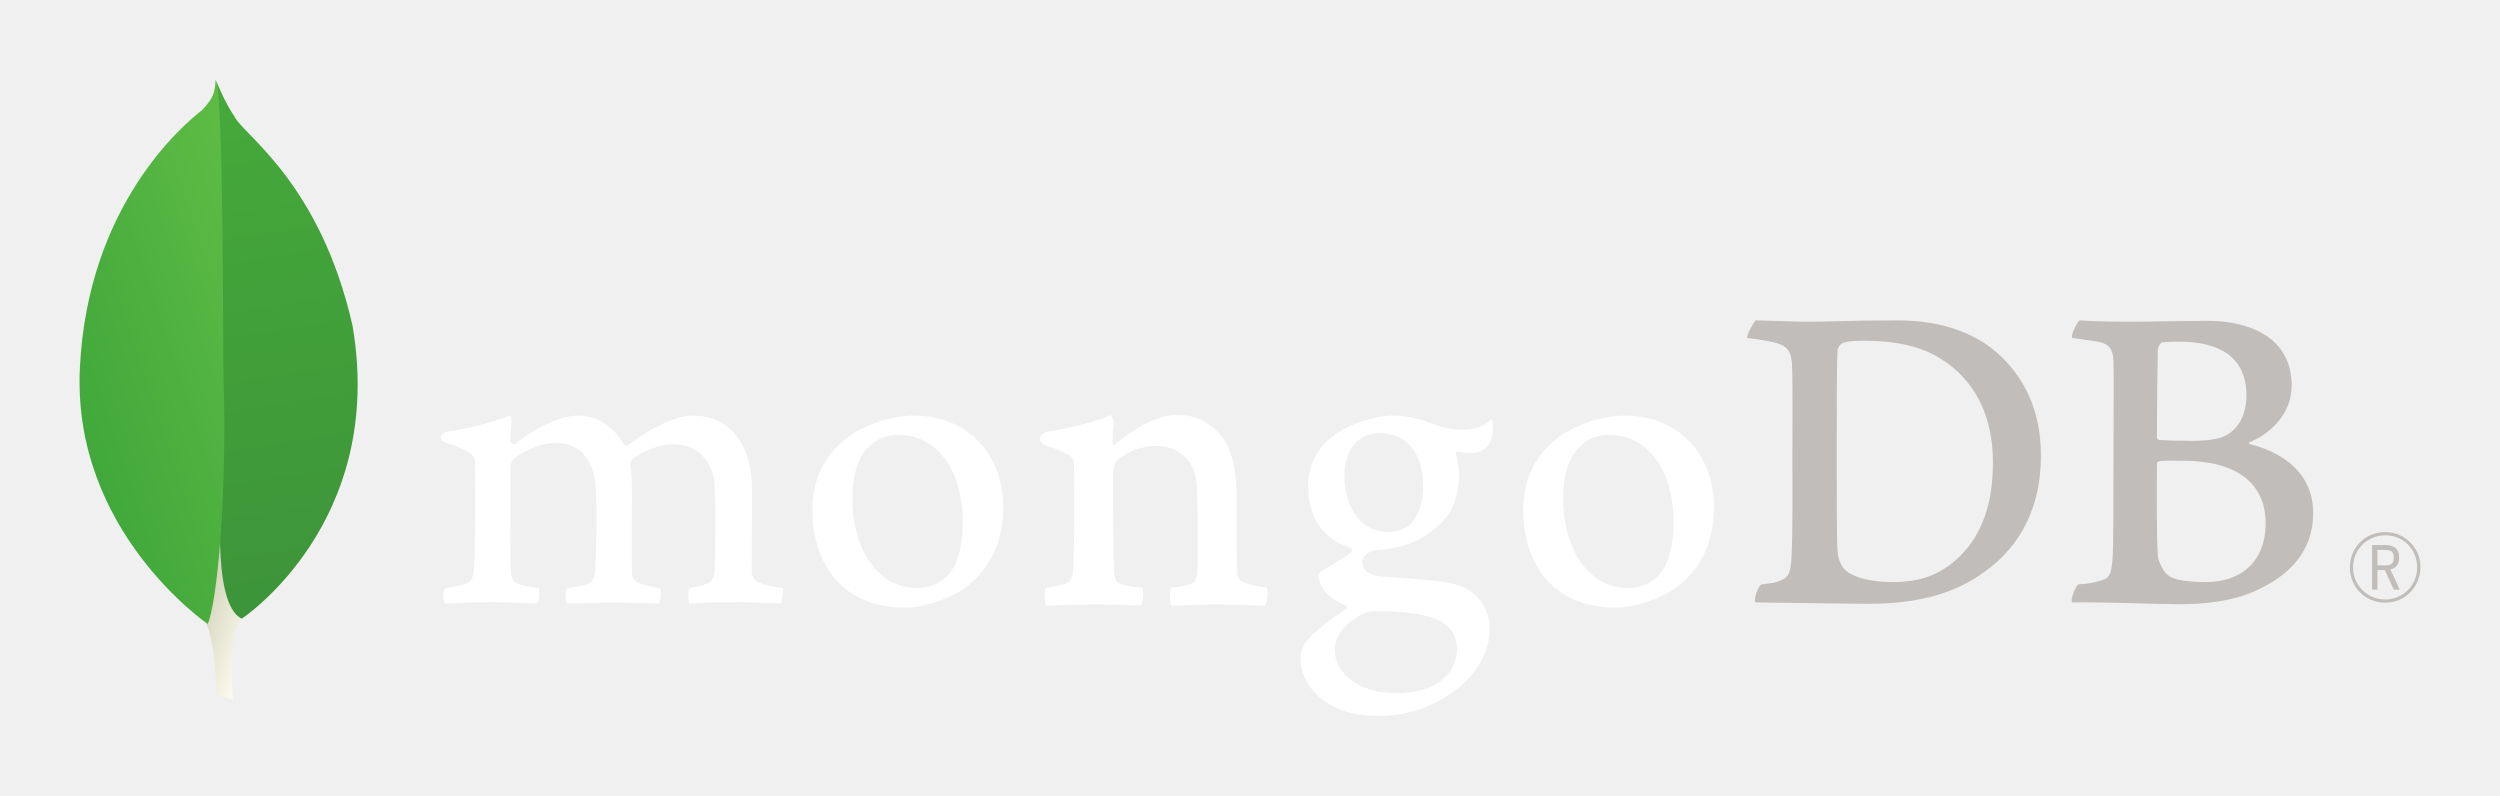
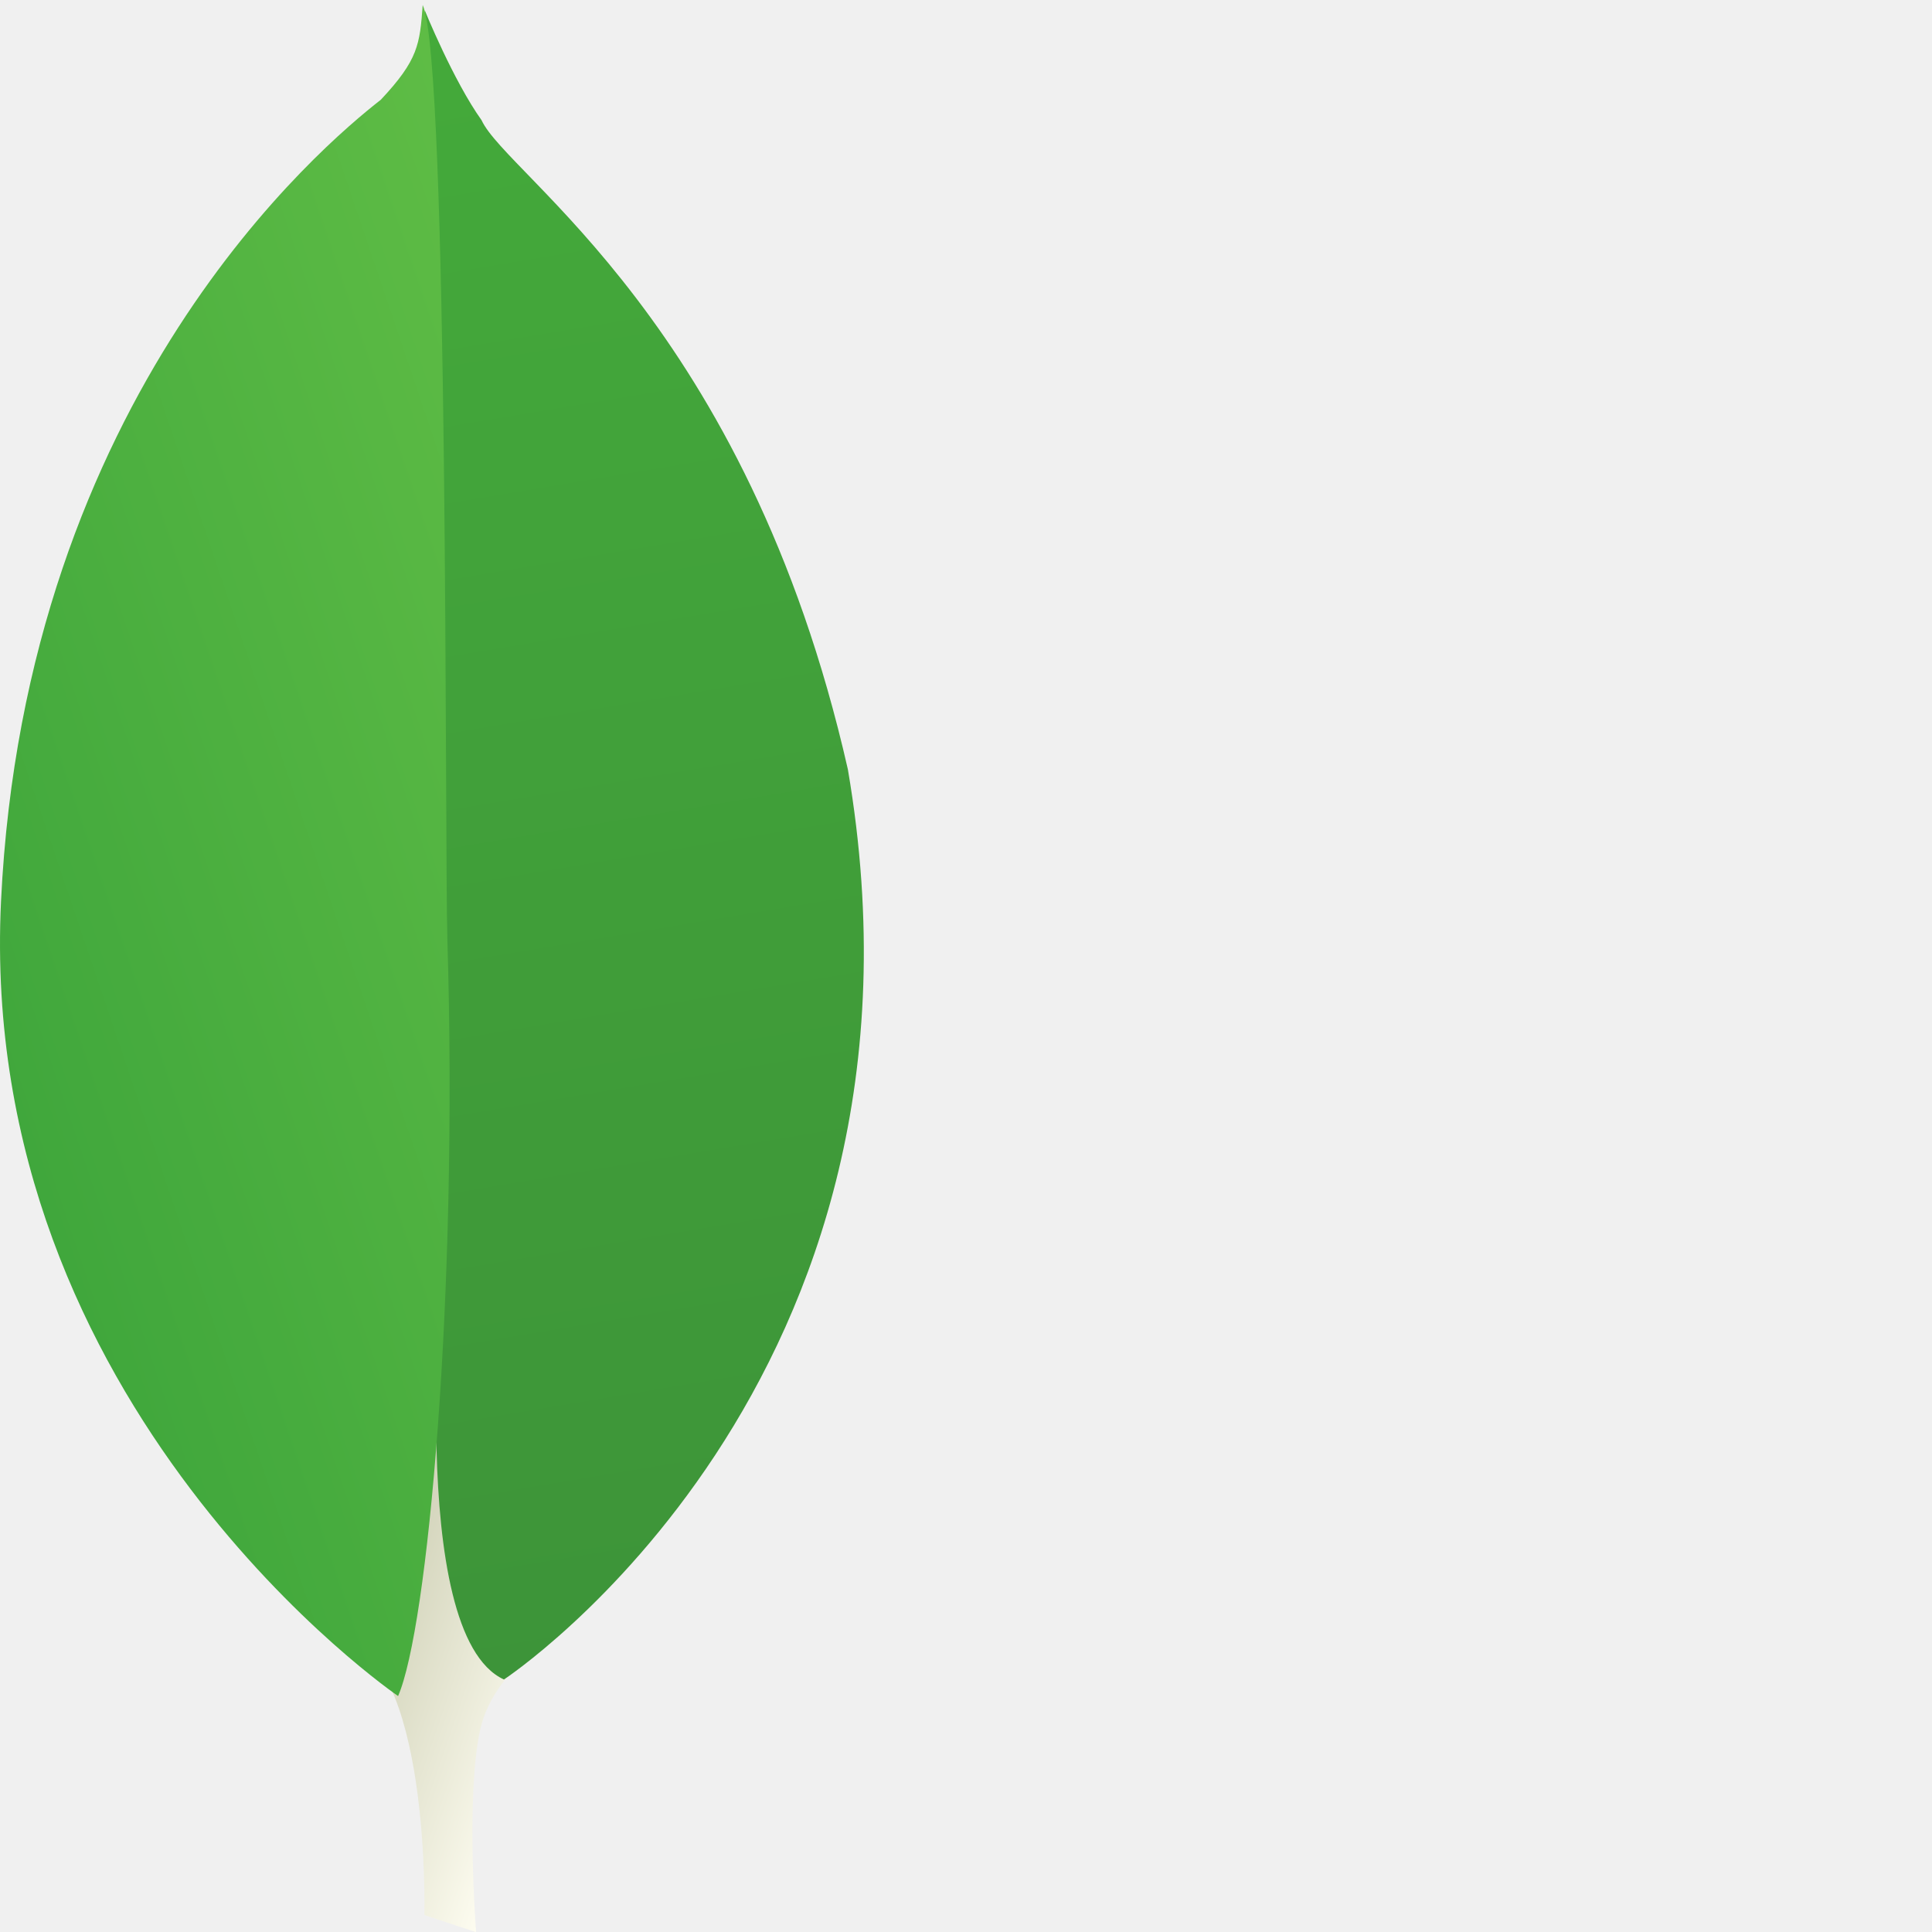
- <svg xmlns="http://www.w3.org/2000/svg" id="svg3355" version="1.1" xml:space="preserve" width="314.286" height="100" viewBox="0 0 314.286 100">
-   <defs id="defs3359">
-     <clipPath clipPathUnits="userSpaceOnUse" id="clipPath3371">
-       <path d="m 325.988,28.68 -29.961,9.922 c 0,0 3.821,151.632 -50.867,162.246 -36.062,41.789 5.551,1784.902 136.559,5.976 0,0 -44.84,-22.515 -53.328,-60.742 -8.485,-38.262 -2.403,-117.402 -2.403,-117.402 z" id="path3373" />
+ <svg xmlns="http://www.w3.org/2000/svg" viewBox="0 0 512 512">
+   <defs>
+     <clipPath id="a">
+       <path d="M274.27 28.512l-29.778 9.86s3.793 150.714-50.558 161.265c-35.844 41.53 5.51 1774.053 135.726 5.937 0 0-44.566-22.38-53.004-60.38-8.433-38.022-2.386-116.682-2.386-116.682z" />
    </clipPath>
-     <linearGradient x1="0" y1="0" x2="1" y2="0" gradientUnits="userSpaceOnUse" gradientTransform="matrix(344.394,-116.194,-104.815,-309.067,127.805,575.998)" spreadMethod="pad" id="linearGradient3375">
-       <stop style="stop-opacity:1;stop-color:#929669" offset="0" id="stop3377" />
-       <stop style="stop-opacity:1;stop-color:#929669" offset="0.231" id="stop3379" />
-       <stop style="stop-opacity:1;stop-color:#fdfcf1" offset="1" id="stop3381" />
+     <linearGradient id="b" x2="1" gradientUnits="userSpaceOnUse" gradientTransform="matrix(342.3 -115.5 -104.18 -307.2 77.29 572.51)">
+       <stop offset="0" stop-color="#929669" />
+       <stop offset=".231" stop-color="#929669" />
+       <stop offset="1" stop-color="#fdfcf0" />
    </linearGradient>
-     <clipPath clipPathUnits="userSpaceOnUse" id="clipPath3389">
-       <path d="m 342.141,175.109 c 0,0 260.343,171.469 199.351,527.575 -58.742,258.718 -197.418,343.766 -212.32,376.236 -16.406,22.98 -32.93,63.71 -32.93,63.71 l 11.074,-720.86 c 0,0 -22.906,-220.11 34.825,-246.661 z" id="path3391" />
+     <clipPath id="c">
+       <path d="M290.324 174.05S549.086 344.478 488.46 698.423C430.08 955.566 292.247 1040.1 277.435 1072.38c-16.305 22.83-32.727 63.31-32.727 63.31l11.004-716.475S232.94 200.44 290.325 174.05z" />
    </clipPath>
-     <linearGradient x1="0" y1="0" x2="1" y2="0" gradientUnits="userSpaceOnUse" gradientTransform="matrix(241.166,-936.211,-1007.33,-161.502,253.975,1135.85)" spreadMethod="pad" id="linearGradient3393">
-       <stop style="stop-opacity:1;stop-color:#45aa3a" offset="0" id="stop3395" />
-       <stop style="stop-opacity:1;stop-color:#3d9439" offset="1" id="stop3397" />
+     <linearGradient id="d" x2="1" gradientUnits="userSpaceOnUse" gradientTransform="matrix(239.7 -930.52 -1001.2 -160.52 202.69 1128.96)">
+       <stop offset="0" stop-color="#44aa3a" />
+       <stop offset="1" stop-color="#3d9439" />
    </linearGradient>
-     <clipPath clipPathUnits="userSpaceOnUse" id="clipPath3405">
-       <path d="m 280.785,165.527 c 0,0 -244.211,166.598 -230.16,460.543 14.055,293.95 186.539,438.48 220.133,464.7 21.715,23.16 22.613,32.08 24.293,54.91 15.226,-32.69 12.695,-488.418 14.308,-541.684 6.258,-207.351 -11.484,-399.328 -28.574,-438.469 z" id="path3407" />
+     <clipPath id="e">
+       <path d="M229.34 164.527S-13.387 330.113.582 622.273c13.965 292.165 185.402 435.817 218.793 461.877 21.586 23.01 22.477 31.88 24.145 54.58 15.132-32.5 12.62-485.457 14.222-538.398 6.223-206.094-11.414-396.902-28.402-435.805z" />
    </clipPath>
-     <linearGradient x1="0" y1="0" x2="1" y2="0" gradientUnits="userSpaceOnUse" gradientTransform="matrix(422.094,95.9041,131.897,-394.109,24.9593,595.858)" spreadMethod="pad" id="linearGradient3409">
-       <stop style="stop-opacity:1;stop-color:#41a83b" offset="0" id="stop3411" />
-       <stop style="stop-opacity:1;stop-color:#5ebc44" offset="1" id="stop3413" />
+     <linearGradient id="f" x2="1" gradientUnits="userSpaceOnUse" gradientTransform="matrix(419.53 95.32 131.1 -391.7 -24.93 592.25)">
+       <stop offset="0" stop-color="#40a73c" />
+       <stop offset="1" stop-color="#5ebc45" />
    </linearGradient>
  </defs>
-   <g id="g3363" transform="matrix(1.25,0,0,-1.25,3.744859,90)">
-     <g id="g3365" transform="matrix(0.05586202,0,0,0.05586202,2.208714,0)">
-       <g id="g3367">
-         <g id="g3369" clip-path="url(#clipPath3371)">
-           <path d="m 325.988,28.68 -29.961,9.922 c 0,0 3.821,151.632 -50.867,162.246 -36.062,41.789 5.551,1784.902 136.559,5.976 0,0 -44.84,-22.515 -53.328,-60.742 -8.485,-38.262 -2.403,-117.402 -2.403,-117.402" style="fill:url(#linearGradient3375);fill-opacity:1;fill-rule:nonzero;stroke:none" id="path3383" />
-         </g>
-       </g>
-       <g id="g3385">
-         <g id="g3387" clip-path="url(#clipPath3389)">
-           <path d="m 342.141,175.109 c 0,0 260.343,171.469 199.351,527.575 -58.742,258.718 -197.418,343.766 -212.32,376.236 -16.406,22.98 -32.93,63.71 -32.93,63.71 l 11.074,-720.86 c 0,0 -22.906,-220.11 34.825,-246.661" style="fill:url(#linearGradient3393);fill-opacity:1;fill-rule:nonzero;stroke:none" id="path3399" />
-         </g>
-       </g>
-       <g id="g3401">
-         <g id="g3403" clip-path="url(#clipPath3405)">
-           <path d="m 280.785,165.527 c 0,0 -244.211,166.598 -230.16,460.543 14.055,293.95 186.539,438.48 220.133,464.7 21.715,23.16 22.613,32.08 24.293,54.91 15.226,-32.69 12.695,-488.418 14.308,-541.684 6.258,-207.351 -11.484,-399.328 -28.574,-438.469" style="fill:url(#linearGradient3409);fill-opacity:1;fill-rule:nonzero;stroke:none" id="path3415" />
-         </g>
-       </g>
-       <path d="m 3231.65,260.41 c 17.27,-13.812 51.81,-19.5 82.26,-19.5 39.48,0 78.14,7.324 115.97,41.426 38.66,34.945 64.98,88.551 64.98,173.848 0,82.043 -31.26,148.656 -95.4,187.648 -36.21,22.742 -83.08,31.676 -136.55,31.676 -15.63,0 -31.26,-0.809 -40.31,-4.867 -2.47,-1.629 -7.4,-8.129 -7.4,-11.383 -1.65,-14.617 -1.65,-125.906 -1.65,-191.699 0,-67.422 0,-161.653 1.65,-173.036 0.83,-9.742 5.75,-26.8 16.45,-34.113 z m -164.18,451.656 c 13.98,0 67.12,-2.437 91.81,-2.437 46.05,0 78.13,2.437 164.48,2.437 72.4,0 133.27,-19.5 176.86,-56.859 52.65,-45.496 80.61,-108.855 80.61,-186.023 0,-109.668 -50.17,-173.028 -100.34,-208.774 -50.18,-37.363 -115.17,-58.484 -208.11,-58.484 -49.36,0 -134.09,1.625 -204.83,2.426 h -0.97 c -3.28,6.507 6.07,31.839 11.85,32.5 19.12,2.164 24.3,2.898 33.18,6.554 14.93,6.141 18.46,13.754 20.12,40.563 2.46,50.359 1.64,110.469 1.64,178.715 0,48.734 0.82,143.777 -0.83,173.836 -2.47,25.179 -13.14,31.675 -34.54,36.554 -10.69,2.434 -25.5,4.875 -46.06,7.313 -1.64,4.871 11.02,26.808 15.13,31.679" style="fill:#c0bdba;fill-opacity:1;fill-rule:nonzero;stroke:none" id="path3417" />
-       <path d="m 3799.06,672.258 c -3.28,-0.813 -7.41,-8.938 -7.41,-13 -0.81,-29.235 -1.63,-105.594 -1.63,-158.391 0,-1.625 2.46,-4.062 4.11,-4.062 10.7,-0.825 37,-1.633 59.21,-1.633 31.26,0 49.37,4.07 59.23,8.945 26.33,12.988 38.66,41.422 38.66,72.289 0,70.672 -49.35,97.481 -122.55,97.481 -4.94,0 -18.93,0 -29.62,-1.629 z m 186.72,-324.93 c 0,71.485 -52.64,112.094 -148.89,112.094 -4.1,0 -34.55,0.824 -41.94,-0.813 -2.47,-0.8 -4.93,-2.425 -4.93,-4.05 0,-51.184 -0.83,-133.227 1.63,-165.715 1.65,-13.813 11.53,-33.309 23.86,-38.996 13.17,-7.313 42.77,-8.938 63.33,-8.938 56.76,0 106.94,31.684 106.94,106.418 z M 3650.5,712.066 c 7.41,0 29.3,-2.437 85.23,-2.437 52.64,0 95.4,1.621 146.4,1.621 63.34,0 150.53,-22.742 150.53,-116.977 0,-46.296 -32.9,-83.668 -75.67,-101.539 -2.47,-0.816 -2.47,-2.437 0,-3.25 60.87,-15.429 114.33,-52.8 114.33,-124.285 0,-69.855 -43.59,-113.726 -106.92,-141.347 -38.67,-17.051 -86.37,-22.739 -134.91,-22.739 -37.01,0 -136.2,4.063 -191.32,3.239 -5.76,2.449 5.28,28.445 10.2,32.5 13.17,0.808 23.33,1.757 37.31,5.82 19.73,4.875 22.07,11.238 24.54,40.484 1.66,25.176 1.66,115.344 1.66,179.528 0,87.73 0.81,147.027 0,176.269 -0.83,22.746 -9.06,30.059 -24.69,34.121 -12.33,2.434 -32.89,4.875 -49.34,7.313 -4.12,4.062 8.54,28.429 12.65,31.679" style="fill:#c0bdba;fill-opacity:1;fill-rule:nonzero;stroke:none" id="path3419" />
-       <path d="m 707.863,202.281 c -1.371,2.188 -2.82,8.649 -2.515,16.422 0.226,5.91 1.398,9.664 2.507,10.949 15.512,2.446 22.856,4.102 31.575,6.43 14.543,3.609 20.023,11.465 20.879,30.063 2.386,43.812 2.527,125.964 1.652,183.742 l 0.012,1.703 c 0.07,6.195 0.164,14.668 -7.621,20.648 -11.407,7.512 -25.629,13.731 -43.629,19.129 -6.883,2.039 -10.692,5.66 -10.489,9.895 0.215,4.07 4.536,9.246 13.516,10.976 23.816,2.457 86.27,17.321 110.773,28.629 1.45,-1.762 3.739,-5.582 3.297,-11.676 -0.183,-2.562 -0.41,-5.242 -0.632,-8.015 -0.7,-8.164 -1.481,-17.418 -1.481,-26.649 0,-2.714 2.945,-5.289 6.07,-5.289 1.59,0 3.059,0.621 4.254,1.801 46.703,36.547 88.473,49.598 109.977,49.598 35.336,0 62.832,-16.871 84.082,-51.543 1.25,-1.836 2.92,-2.805 4.79,-2.805 1.78,0 3.47,0.918 4.46,2.391 42.94,32.535 85.5,51.957 113.95,51.957 67.34,0 107.56,-50.352 107.56,-134.66 0,-24.227 -0.24,-54.934 -0.46,-83.602 -0.2,-25.148 -0.38,-48.727 -0.38,-65.043 0,-3.953 5.29,-14.922 13.28,-17.117 9.84,-4.789 24.07,-7.238 42.03,-10.332 l 0.7,-0.113 c 1.36,-4.829 -1.5,-23.629 -4.23,-27.477 -4.46,0.035 -10.64,0.355 -18.33,0.742 -13.98,0.719 -33.14,1.684 -55.45,1.684 -44.74,0 -68.12,-0.879 -90.45,-2.321 -1.68,5.579 -2.27,23.571 -0.22,27.321 13.02,2.437 19.47,4.082 27.28,6.394 14.24,4.692 18.35,11.141 19.18,30.032 0.32,13.441 2.91,131.679 -1.68,159.753 -4.22,29.094 -26.17,63.149 -74.19,63.149 -17.81,0 -46.59,-7.399 -74.02,-28.176 -1.7,-1.652 -2.68,-4.863 -2.68,-6.973 l 0.05,-0.539 c 3.23,-15.156 3.23,-32.828 3.23,-59.57 0,-15.242 -0.1,-31.414 -0.19,-47.469 -0.18,-32.593 -0.36,-63.379 0.19,-86.629 0,-15.851 9.6,-19.632 17.31,-22.687 4.19,-0.93 7.52,-1.734 10.85,-2.527 6.47,-1.555 13.16,-3.161 23.06,-4.747 1.35,-3.125 1.48,-12.457 -0.38,-20.437 -1.04,-4.41 -2.24,-6.355 -2.86,-6.984 -24.89,0.851 -50.42,1.597 -87.25,1.597 -11.166,0 -29.4,-0.484 -45.482,-0.91 -13.035,-0.348 -25.383,-0.687 -32.399,-0.715 -1.015,1.606 -2.437,6.75 -2.437,14.16 0,6.887 1.266,11.743 2.566,13.239 3.457,0.64 6.75,1.222 9.891,1.781 8.641,1.539 16.101,2.852 23.262,4.613 12.191,3.711 16.765,10.485 17.656,25.969 2.379,36.152 4.238,140.289 -0.883,166.371 -8.715,41.848 -32.57,63.059 -70.883,63.059 -22.465,0 -50.816,-10.793 -74,-28.153 -3.886,-2.863 -6.824,-10.07 -6.824,-16.722 0,-12.399 -0.039,-27.168 -0.09,-43 -0.156,-52.305 -0.34,-117.407 0.934,-145.578 0.781,-8.657 3.797,-18.965 20.144,-22.77 3.563,-0.996 9.743,-2.031 16.903,-3.207 4.121,-0.688 8.629,-1.434 13.257,-2.266 1.668,-4.476 0.649,-22.031 -2.203,-27.496 -7.148,0.047 -15.941,0.453 -26.031,0.899 -15.41,0.675 -34.578,1.539 -56.426,1.539 -25.707,0 -43.609,-0.864 -57.984,-1.539 -9.641,-0.453 -18.004,-0.86 -26.348,-0.899 v 0" style="fill:#ffffff;fill-opacity:1;fill-rule:nonzero;stroke:none" id="path3421" />
-       <path d="m 1523.89,506.098 c -14.98,0 -28.95,-3.918 -39.35,-11.035 -28.57,-17.352 -43.1,-51.997 -43.1,-102.887 0,-95.305 47.77,-161.856 116.16,-161.856 20.18,0 36.63,5.793 50.3,17.719 21.02,17.129 32.16,52.109 32.16,101.09 0,93.891 -46.69,156.969 -116.17,156.969 z m 13.17,-311.129 c -123.58,0 -167.61,90.547 -167.61,175.269 0,59.184 24.22,105.461 72.04,137.532 33.98,20.863 74.54,32.867 111.19,32.867 94.31,0 160.19,-67.735 160.19,-164.719 0,-65.941 -26.33,-117.984 -76.12,-150.512 -23.87,-14.633 -65.31,-30.437 -99.69,-30.437 v 0" style="fill:#ffffff;fill-opacity:1;fill-rule:nonzero;stroke:none" id="path3423" />
-       <path d="m 2803.61,506.098 c -14.99,0 -28.98,-3.918 -39.37,-11.035 -28.54,-17.352 -43.09,-51.985 -43.09,-102.887 0,-95.305 47.77,-161.856 116.17,-161.856 20.19,0 36.63,5.793 50.3,17.727 21.02,17.121 32.16,52.094 32.16,101.07 0,93.891 -46.68,156.981 -116.17,156.981 z m 13.16,-311.129 c -123.59,0 -167.62,90.539 -167.62,175.261 0,59.2 24.25,105.481 72.06,137.551 33.98,20.86 74.54,32.856 111.19,32.856 94.31,0 160.19,-67.742 160.19,-164.711 0,-65.961 -26.33,-118.004 -76.12,-150.508 -23.88,-14.645 -65.3,-30.449 -99.7,-30.449 v 0" style="fill:#ffffff;fill-opacity:1;fill-rule:nonzero;stroke:none" id="path3425" />
-       <path d="m 2390.07,509.336 c -38.1,0 -62.72,-30.051 -62.72,-76.551 0,-46.933 21.17,-101.734 80.82,-101.734 10.25,0 28.82,4.547 38.01,14.679 13.86,12.719 22.91,38.997 22.91,66.754 0,60.653 -29.55,96.852 -79.02,96.852 z m -4.93,-320.856 c -14.31,0 -24.72,-4.16 -30.94,-7.648 -30.15,-19.309 -44.13,-38.594 -44.13,-60.793 0,-20.937 8.14,-37.57 25.62,-52.359 21.18,-17.918 49.72,-26.629 87.28,-26.629 73.86,0 106.98,39.668 106.98,78.988 0,27.359 -13.75,45.711 -42.03,56.078 -21.8,7.961 -58.21,12.363 -102.78,12.363 z M 2390.07,0 c -44.37,0 -76.33,9.352 -103.65,30.34 -26.56,20.48 -38.46,50.852 -38.46,71.84 0,6.039 1.43,21.64 14.56,36.539 7.73,8.769 25.64,25.195 66.99,53.609 1.27,0.477 2.16,1.731 2.16,3.25 0,1.695 -1.1,3.067 -2.6,3.387 -34.09,13.035 -44.37,34.43 -47.47,46.035 -0.04,0.418 -0.19,1.086 -0.34,1.793 -0.98,4.551 -1.89,8.855 4.27,13.277 4.77,3.403 12.44,7.938 20.56,12.727 11.98,7.07 25.56,15.078 33.08,21.519 1.19,1.161 1.68,2.864 1.39,4.567 -0.28,1.722 -1.28,3.133 -2.76,3.859 -50.45,16.934 -75.85,54.363 -75.85,111.367 0,36.801 16.99,70.063 46.61,91.274 20.28,16.015 71.21,35.269 104.21,35.269 l 1.92,-0.015 c 33.94,-0.805 53.08,-7.903 79.56,-17.703 14.37,-5.317 27.99,-7.473 47.02,-7.473 28.1,0 40.37,8.894 50.9,19.109 0.61,-1.265 2.04,-5.281 2.68,-14.527 0.67,-9.43 -1.91,-23.406 -9.12,-33.375 -5.75,-7.949 -19.06,-13.715 -31.64,-13.715 -1.26,0 -2.49,0.059 -3.69,0.184 -12.94,1.265 -19.02,3.152 -19.08,3.179 l -3.17,-1.101 c -1,-1.461 -0.35,-3.082 0.47,-5.137 0.2,-0.492 0.4,-0.957 0.47,-1.265 1.66,-6.579 4.59,-25.774 4.59,-31.153 0,-59.781 -23.62,-85.855 -49.14,-105.133 -24.34,-18.355 -52.81,-29.39 -84.89,-32.773 h -0.03 c -0.65,0 -3.69,-0.274 -9.82,-0.813 -3.95,-0.359 -8.87,-0.804 -9.6,-0.804 l -0.72,-0.098 c -5.57,-1.574 -20.04,-8.441 -20.04,-21.226 0,-10.641 6.56,-23.825 37.83,-26.18 6.34,-0.477 13.15,-0.949 20.25,-1.434 41.29,-2.875 92.85,-6.453 117.11,-14.672 33.38,-12.148 54.15,-42.011 54.15,-77.933 0,-53.653 -38.18,-104.082 -102.14,-134.914 C 2455.62,7.102 2424.13,0 2390.07,0 v 0" style="fill:#ffffff;fill-opacity:1;fill-rule:nonzero;stroke:none" id="path3427" />
-       <path d="m 2187.16,230.891 c -18.09,2.433 -31.26,4.875 -46.88,12.183 -2.47,1.625 -5.77,8.938 -5.77,11.375 -1.64,25.184 -1.64,98.293 -1.64,146.215 0,38.996 -6.58,73.109 -23.03,97.492 -19.74,27.614 -47.7,43.86 -83.9,43.86 -32.07,0 -74.85,-21.934 -110.21,-51.996 -0.82,-0.809 -6.26,-5.957 -6.14,2.043 0.13,7.988 1.36,24.246 2.1,34.488 0.75,10.234 -5.38,15.058 -5.38,15.058 -23.04,-11.371 -87.9,-26.769 -111.85,-29.246 -17.51,-3.367 -21.92,-20.179 -3.28,-25.984 v -0.004 c 0,-0.031 0.18,-0.059 0.28,-0.09 19.51,-5.863 32.65,-12.129 42.47,-18.594 7.4,-5.687 6.57,-13.812 6.57,-20.312 0.82,-54.422 0.82,-138.102 -1.65,-183.586 -0.82,-17.875 -5.76,-24.363 -18.92,-27.625 l 1.21,0.406 c -9.88,-2.426 -18.1,-4.062 -30.44,-5.683 -4.11,-4.055 -4.11,-27.614 0,-32.5 8.22,0 50.18,2.449 84.72,2.449 47.7,0 72.38,-2.449 84.72,-2.449 4.94,5.699 6.58,27.632 3.29,32.5 -13.98,0.808 -23.85,2.433 -33.73,4.875 -13.16,3.246 -16.45,9.746 -17.26,24.371 -1.65,38.172 -1.65,119.406 -1.65,174.648 0,15.438 4.12,22.75 9.05,26.813 16.45,14.621 43.59,24.363 67.45,24.363 23.02,0 38.65,-7.313 50.17,-17.055 15.63,-12.996 21.39,-31.683 23.03,-45.492 3.29,-30.875 2.46,-92.609 2.46,-146.219 0,-29.246 -2.46,-36.558 -13.15,-39.808 -4.94,-2.438 -18.1,-4.875 -33.73,-6.496 -4.92,-4.868 -3.29,-27.614 0,-32.5 21.39,0 46.07,2.449 82.26,2.449 45.24,0 74.02,-2.449 85.54,-2.449 4.94,5.699 6.57,26.82 3.29,32.5" style="fill:#ffffff;fill-opacity:1;fill-rule:nonzero;stroke:none" id="path3429" />
-       <path d="m 4187.05,270.973 h 13.92 c 11.25,0 15.54,3.922 15.54,14.097 0,10.344 -4.12,13.746 -16.79,13.746 h -12.67 z m 29.63,-43.727 -16.42,35.344 h -13.21 v -35.344 h -9.63 v 80.317 h 23.74 c 17.66,0 24.98,-7.86 24.98,-22.493 0,-11.773 -5.53,-19.269 -15.88,-21.422 l 16.96,-36.402 z m -15.52,97.973 c -32.32,0 -58.01,-25.516 -58.01,-57.996 0,-31.942 25.69,-57.645 57.82,-57.645 31.96,0 57.65,25.703 57.65,57.645 0,32.652 -24.98,57.996 -57.46,57.996 z m -0.19,-121.352 c -35.69,0 -63.53,27.844 -63.53,63.531 0,35.879 27.84,63.532 63.72,63.532 34.98,0 63.35,-28.016 63.35,-62.629 0,-36.231 -27.83,-64.434 -63.54,-64.434" style="fill:#c0bdba;fill-opacity:1;fill-rule:nonzero;stroke:none" id="path3431" />
-     </g>
+   <g clip-path="url(#a)" transform="matrix(.46 0 0 -.46 0 525.15)">
+     <path fill="url(#b)" d="M274.27 28.512l-29.778 9.86s3.793 150.714-50.558 161.265c-35.844 41.53 5.51 1774.053 135.726 5.937 0 0-44.566-22.38-53.004-60.38-8.433-38.022-2.386-116.682-2.386-116.682" />
+   </g>
+   <g clip-path="url(#c)" transform="matrix(.46 0 0 -.46 0 525.15)">
+     <path fill="url(#d)" d="M290.324 174.05S549.086 344.478 488.46 698.423C430.08 955.566 292.247 1040.1 277.435 1072.38c-16.305 22.83-32.727 63.31-32.727 63.31l11.004-716.475S232.94 200.44 290.325 174.05" />
+   </g>
+   <g clip-path="url(#e)" transform="matrix(.46 0 0 -.46 0 525.15)">
+     <path fill="url(#f)" d="M229.34 164.527S-13.387 330.113.582 622.273c13.965 292.165 185.402 435.817 218.793 461.877 21.586 23.01 22.477 31.88 24.145 54.58 15.132-32.5 12.62-485.457 14.222-538.398 6.223-206.094-11.414-396.902-28.402-435.805" />
  </g>
</svg>
